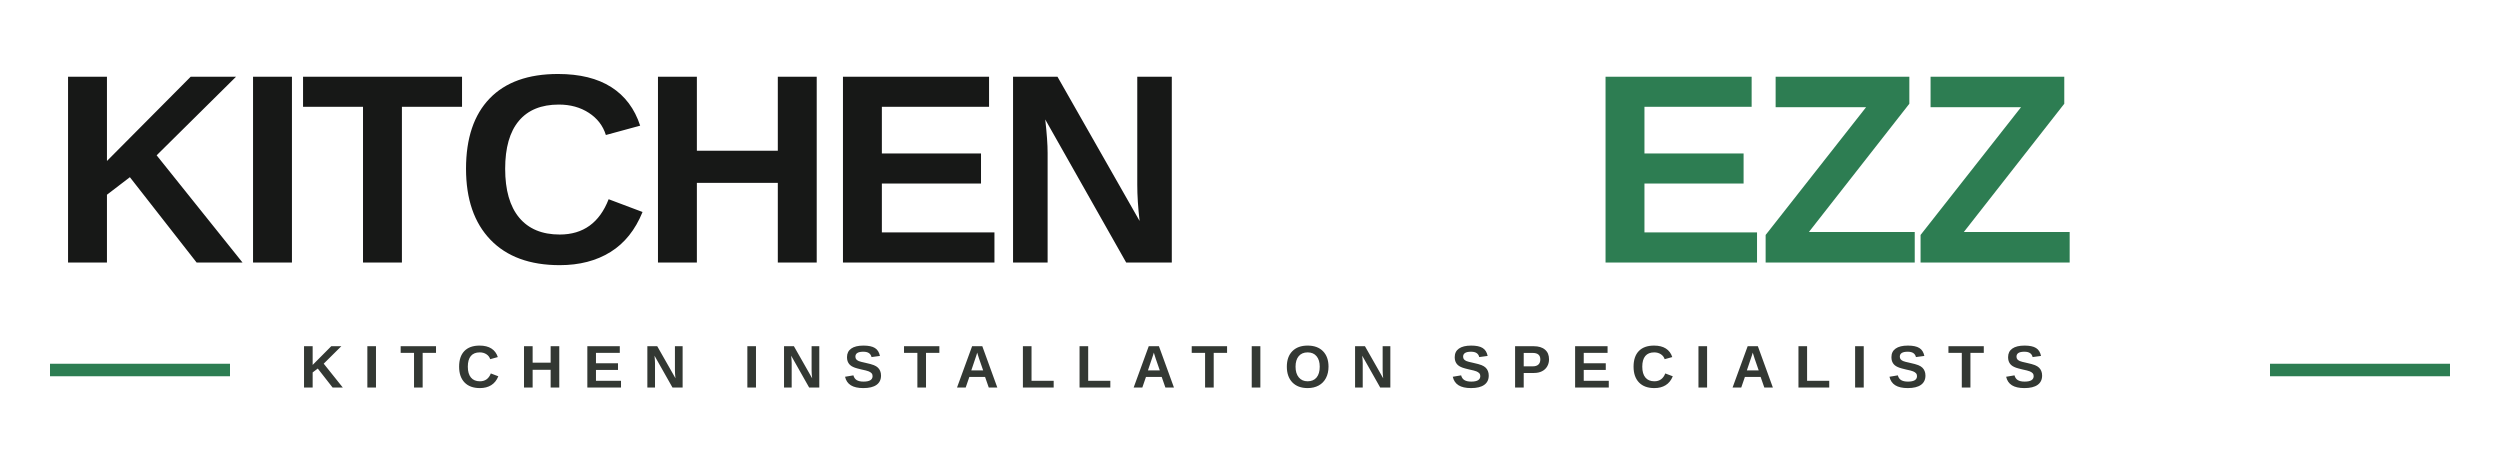
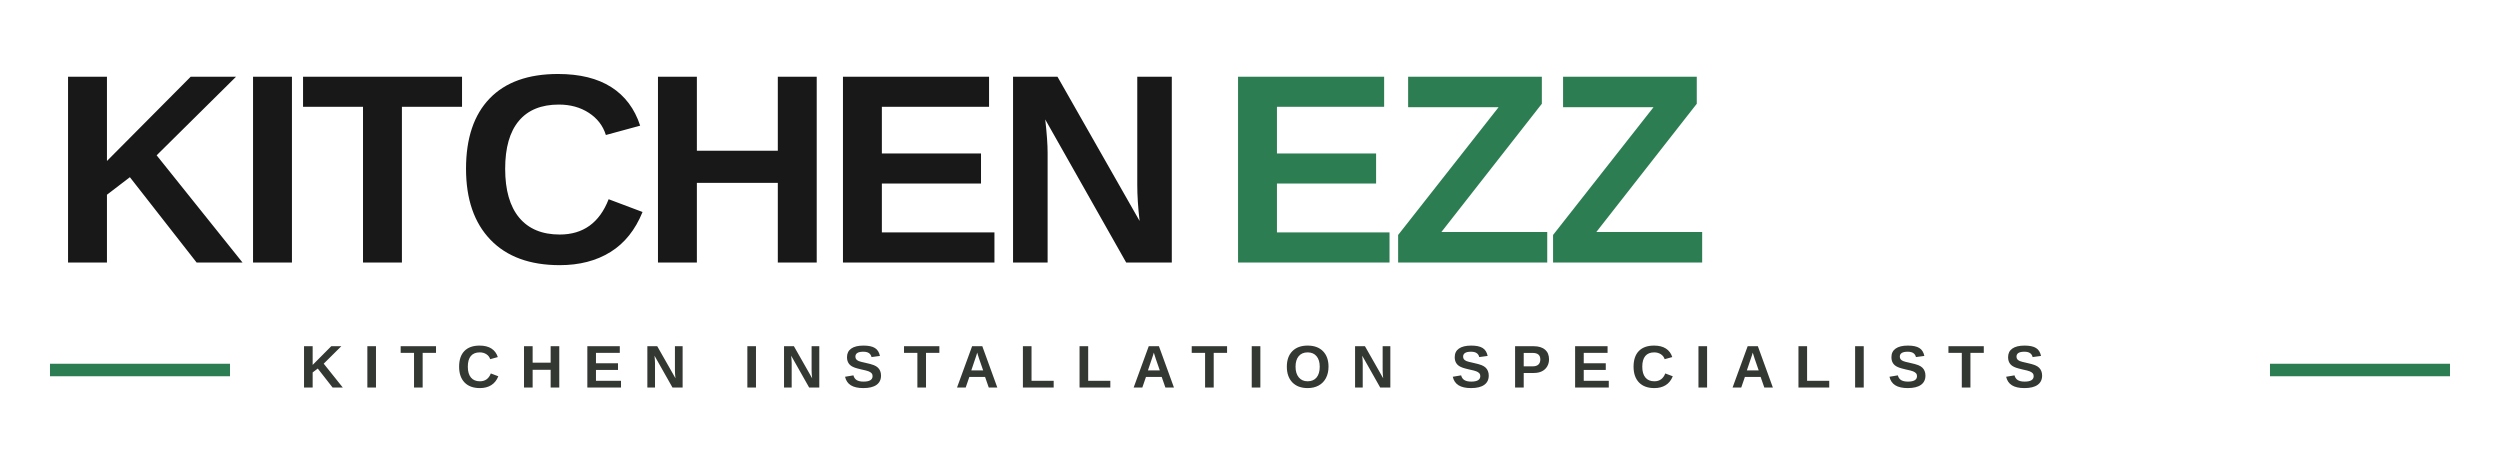
<svg xmlns="http://www.w3.org/2000/svg" viewBox="0 0 1000 190" role="img" aria-labelledby="title desc">
  <rect width="1000" height="190" fill="white" />
  <text x="20" y="105" font-family="Arial, Helvetica, sans-serif" font-size="108" font-weight="800" letter-spacing="-4" fill="#171817">KITCHEN</text>
-   <text x="635" y="105" font-family="Arial, Helvetica, sans-serif" font-size="108" font-weight="800" letter-spacing="-4" fill="#2d7d52">EZZ</text>
+   <text x="488" y="105" font-family="Arial, Helvetica, sans-serif" font-size="108" font-weight="800" letter-spacing="-4" fill="#2d7d52">EZZ</text>
  <line x1="20" y1="148" x2="92" y2="148" stroke="#2d7d52" stroke-width="5" />
  <text x="120" y="155" font-family="Arial, Helvetica, sans-serif" font-size="24" font-weight="600" letter-spacing="8" fill="#333833">KITCHEN INSTALLATION SPECIALISTS</text>
  <line x1="908" y1="148" x2="980" y2="148" stroke="#2d7d52" stroke-width="5" />
</svg>
